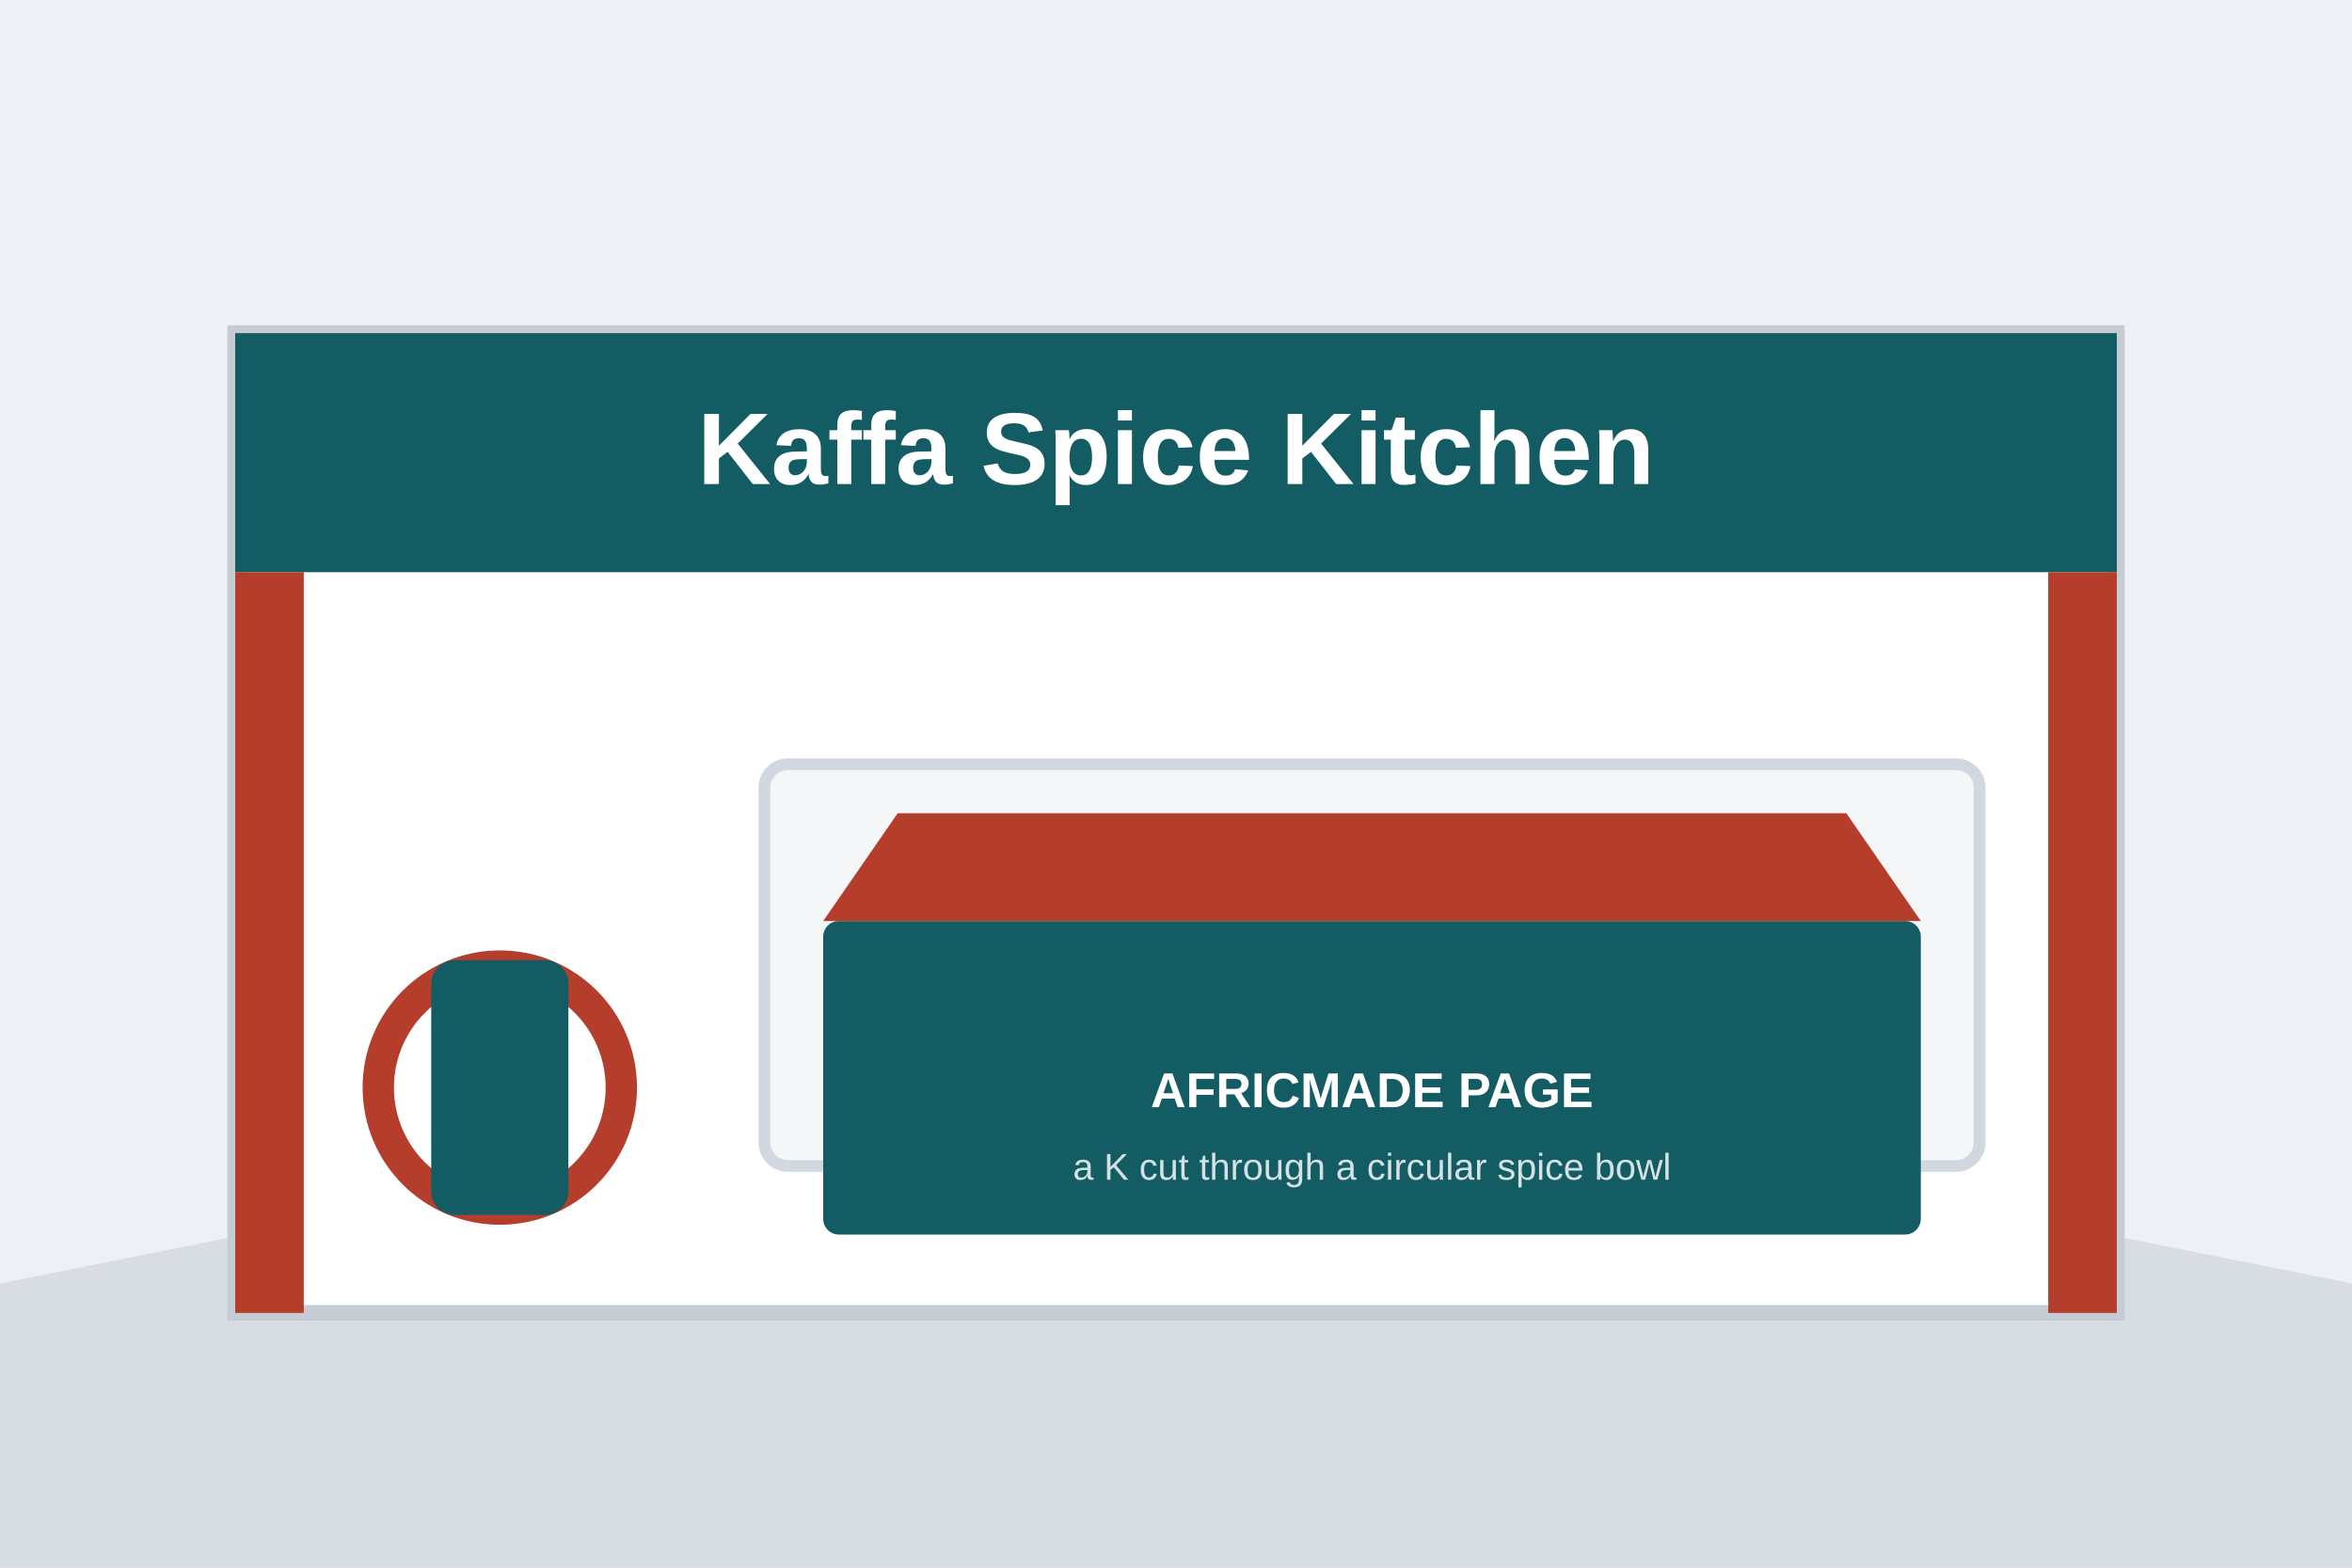
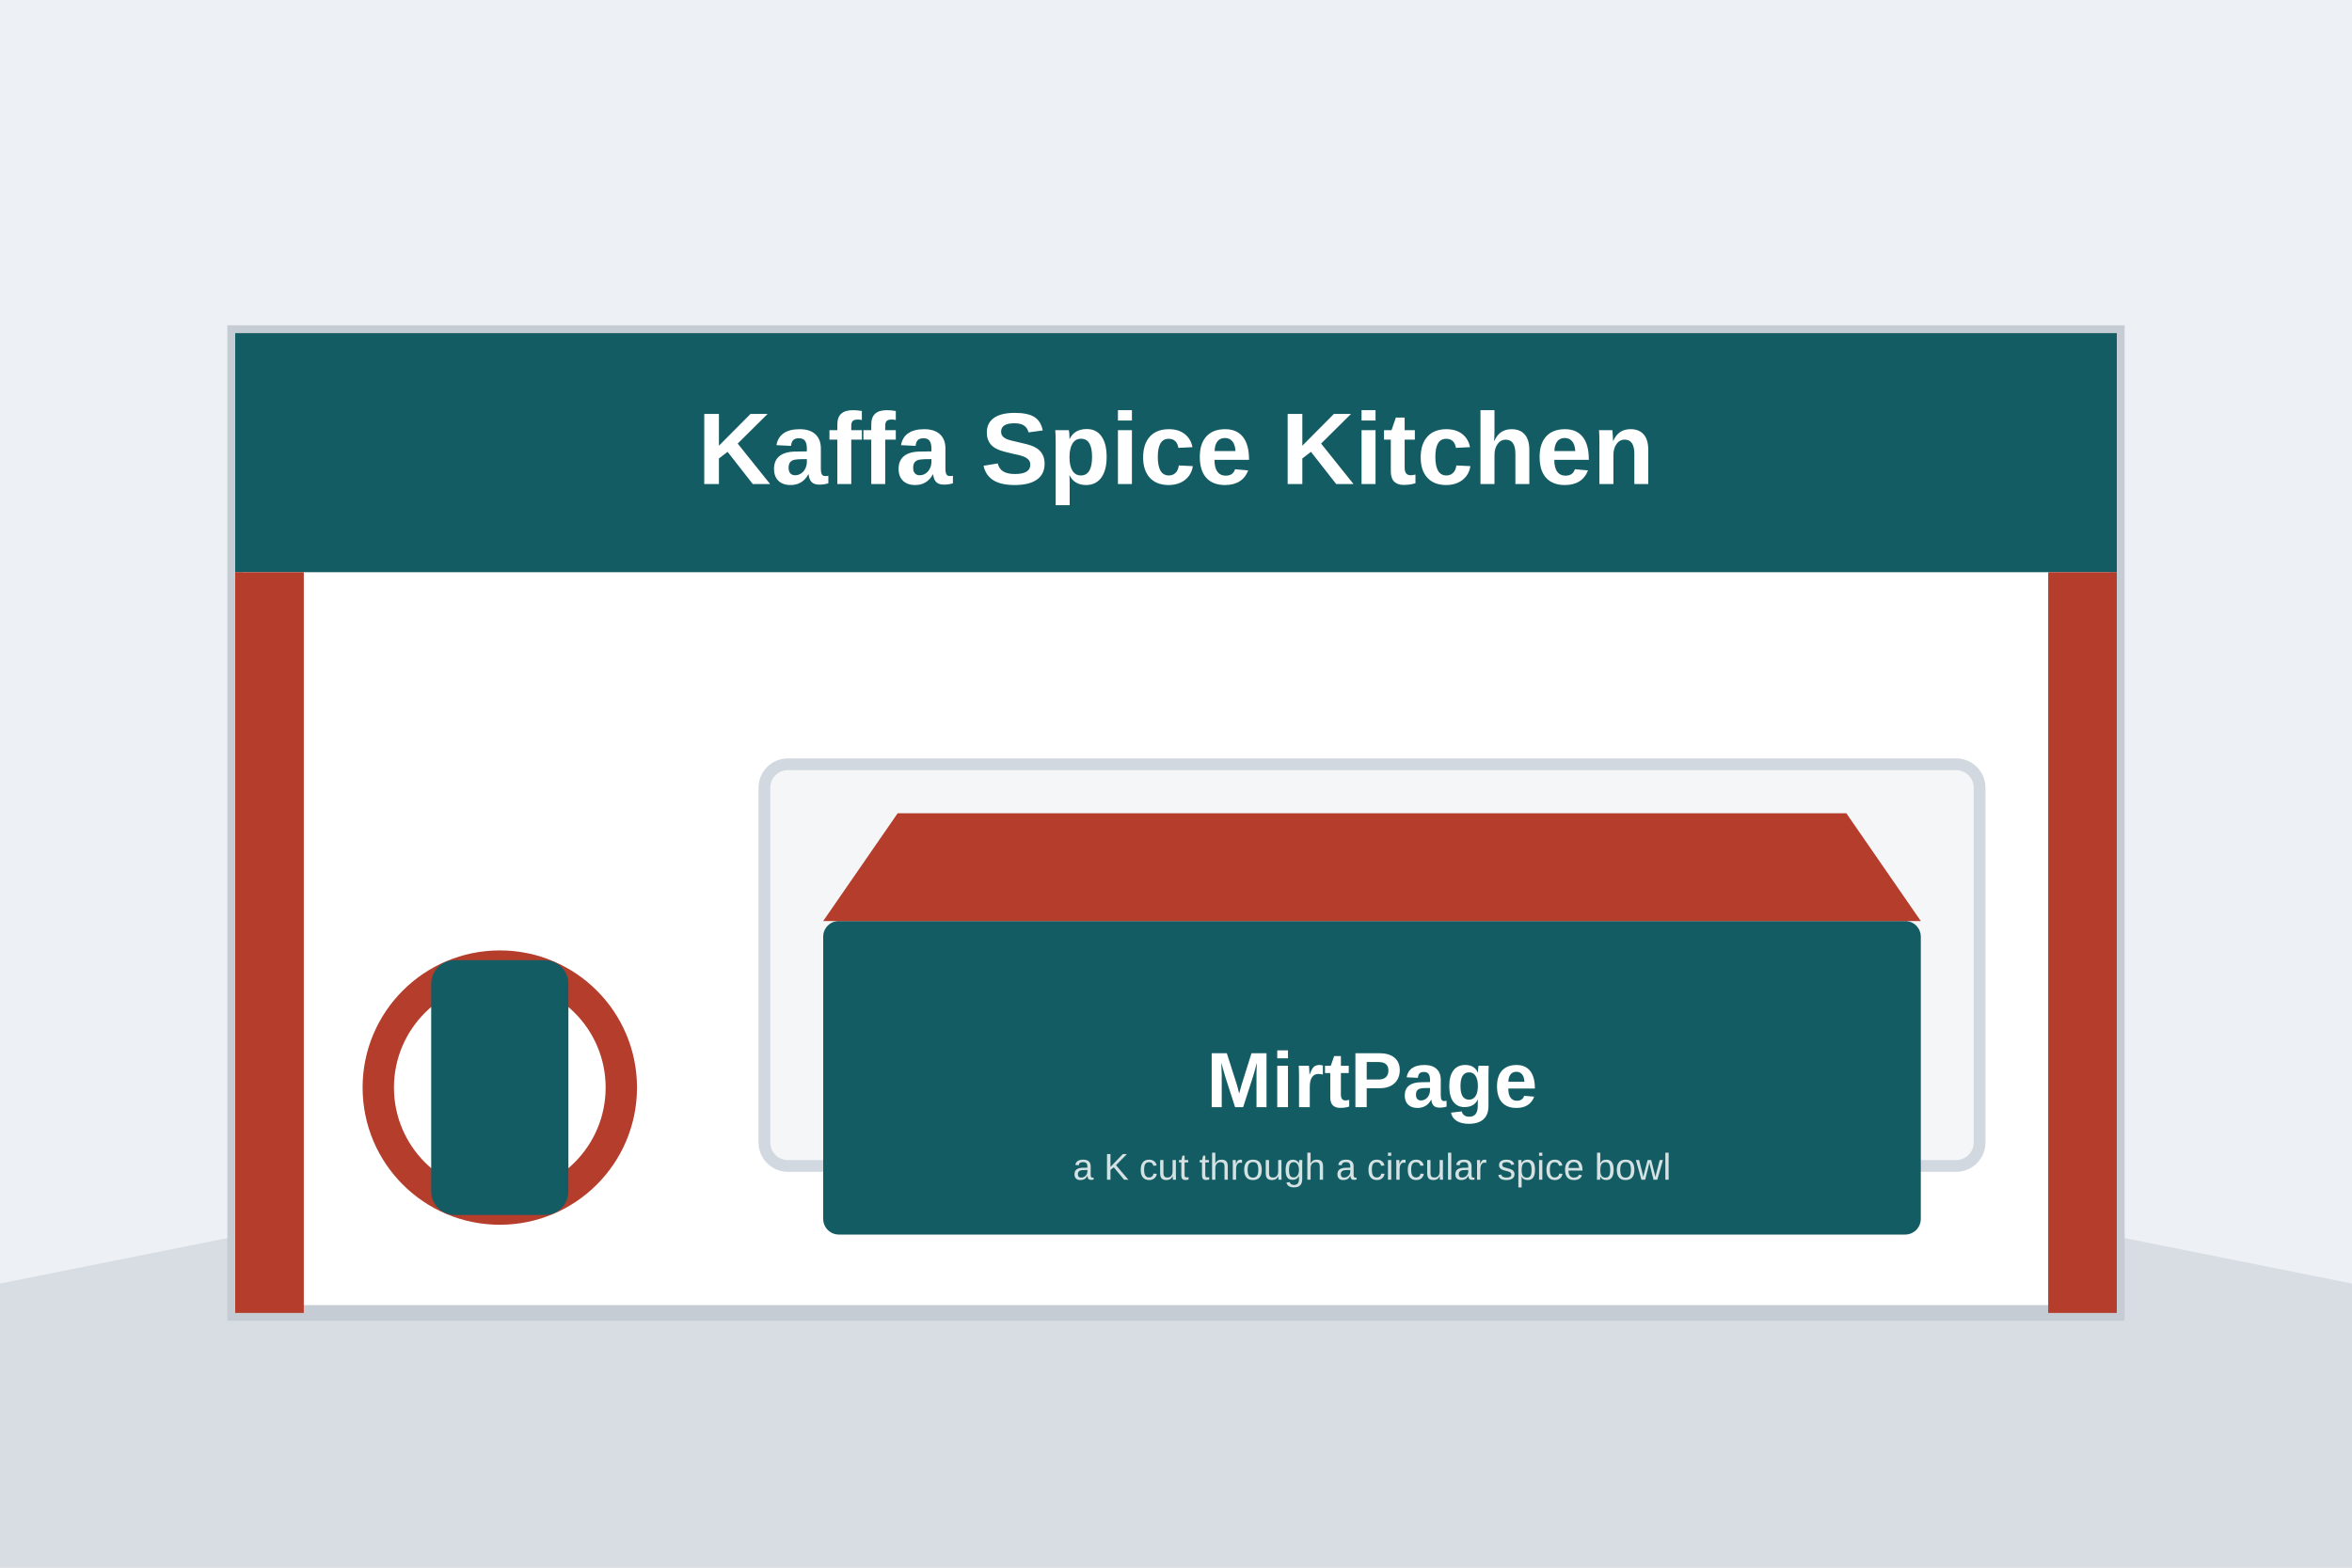
<svg xmlns="http://www.w3.org/2000/svg" viewBox="0 0 1200 800" role="img" aria-label="Illustrative booth for Kaffa Spice Kitchen">
  <rect width="1200" height="800" fill="#edf0f4" />
  <path d="M0 655L600 535l600 120v145H0z" fill="#d8dde3" />
  <path d="M120 170h960v500H120z" fill="#ffffff" stroke="#c5ccd4" stroke-width="8" />
  <path d="M120 170h960v122H120z" fill="#145c63" />
  <path d="M120 292h35v378h-35zM1045 292h35v378h-35z" fill="#b43d2c" />
  <rect x="390" y="390" width="620" height="205" rx="12" fill="#f4f6f8" stroke="#d2d8df" stroke-width="6" />
  <rect x="420" y="470" width="560" height="160" rx="8" fill="#145c63" />
  <path d="M420 470h560l-38-55H458z" fill="#b43d2c" />
  <circle cx="255" cy="555" r="62" fill="#ffffff" stroke="#b43d2c" stroke-width="16" />
  <rect x="220" y="490" width="70" height="130" rx="12" fill="#145c63" />
  <text x="600" y="247" text-anchor="middle" font-family="Arial, Helvetica, sans-serif" font-size="52" font-weight="800" fill="#ffffff">Kaffa Spice Kitchen</text>
-   <text x="700" y="565" text-anchor="middle" font-family="Arial, Helvetica, sans-serif" font-size="25" font-weight="700" fill="#ffffff">AFRICMADE PAGE</text>
+   <text x="700" y="565" text-anchor="middle" font-family="Arial, Helvetica, sans-serif" font-size="40" font-weight="700" fill="#ffffff">MirtPage</text>
  <text x="700" y="602" text-anchor="middle" font-family="Arial, Helvetica, sans-serif" font-size="19" fill="#ffffff" opacity=".82">a K cut through a circular spice bowl</text>
</svg>
